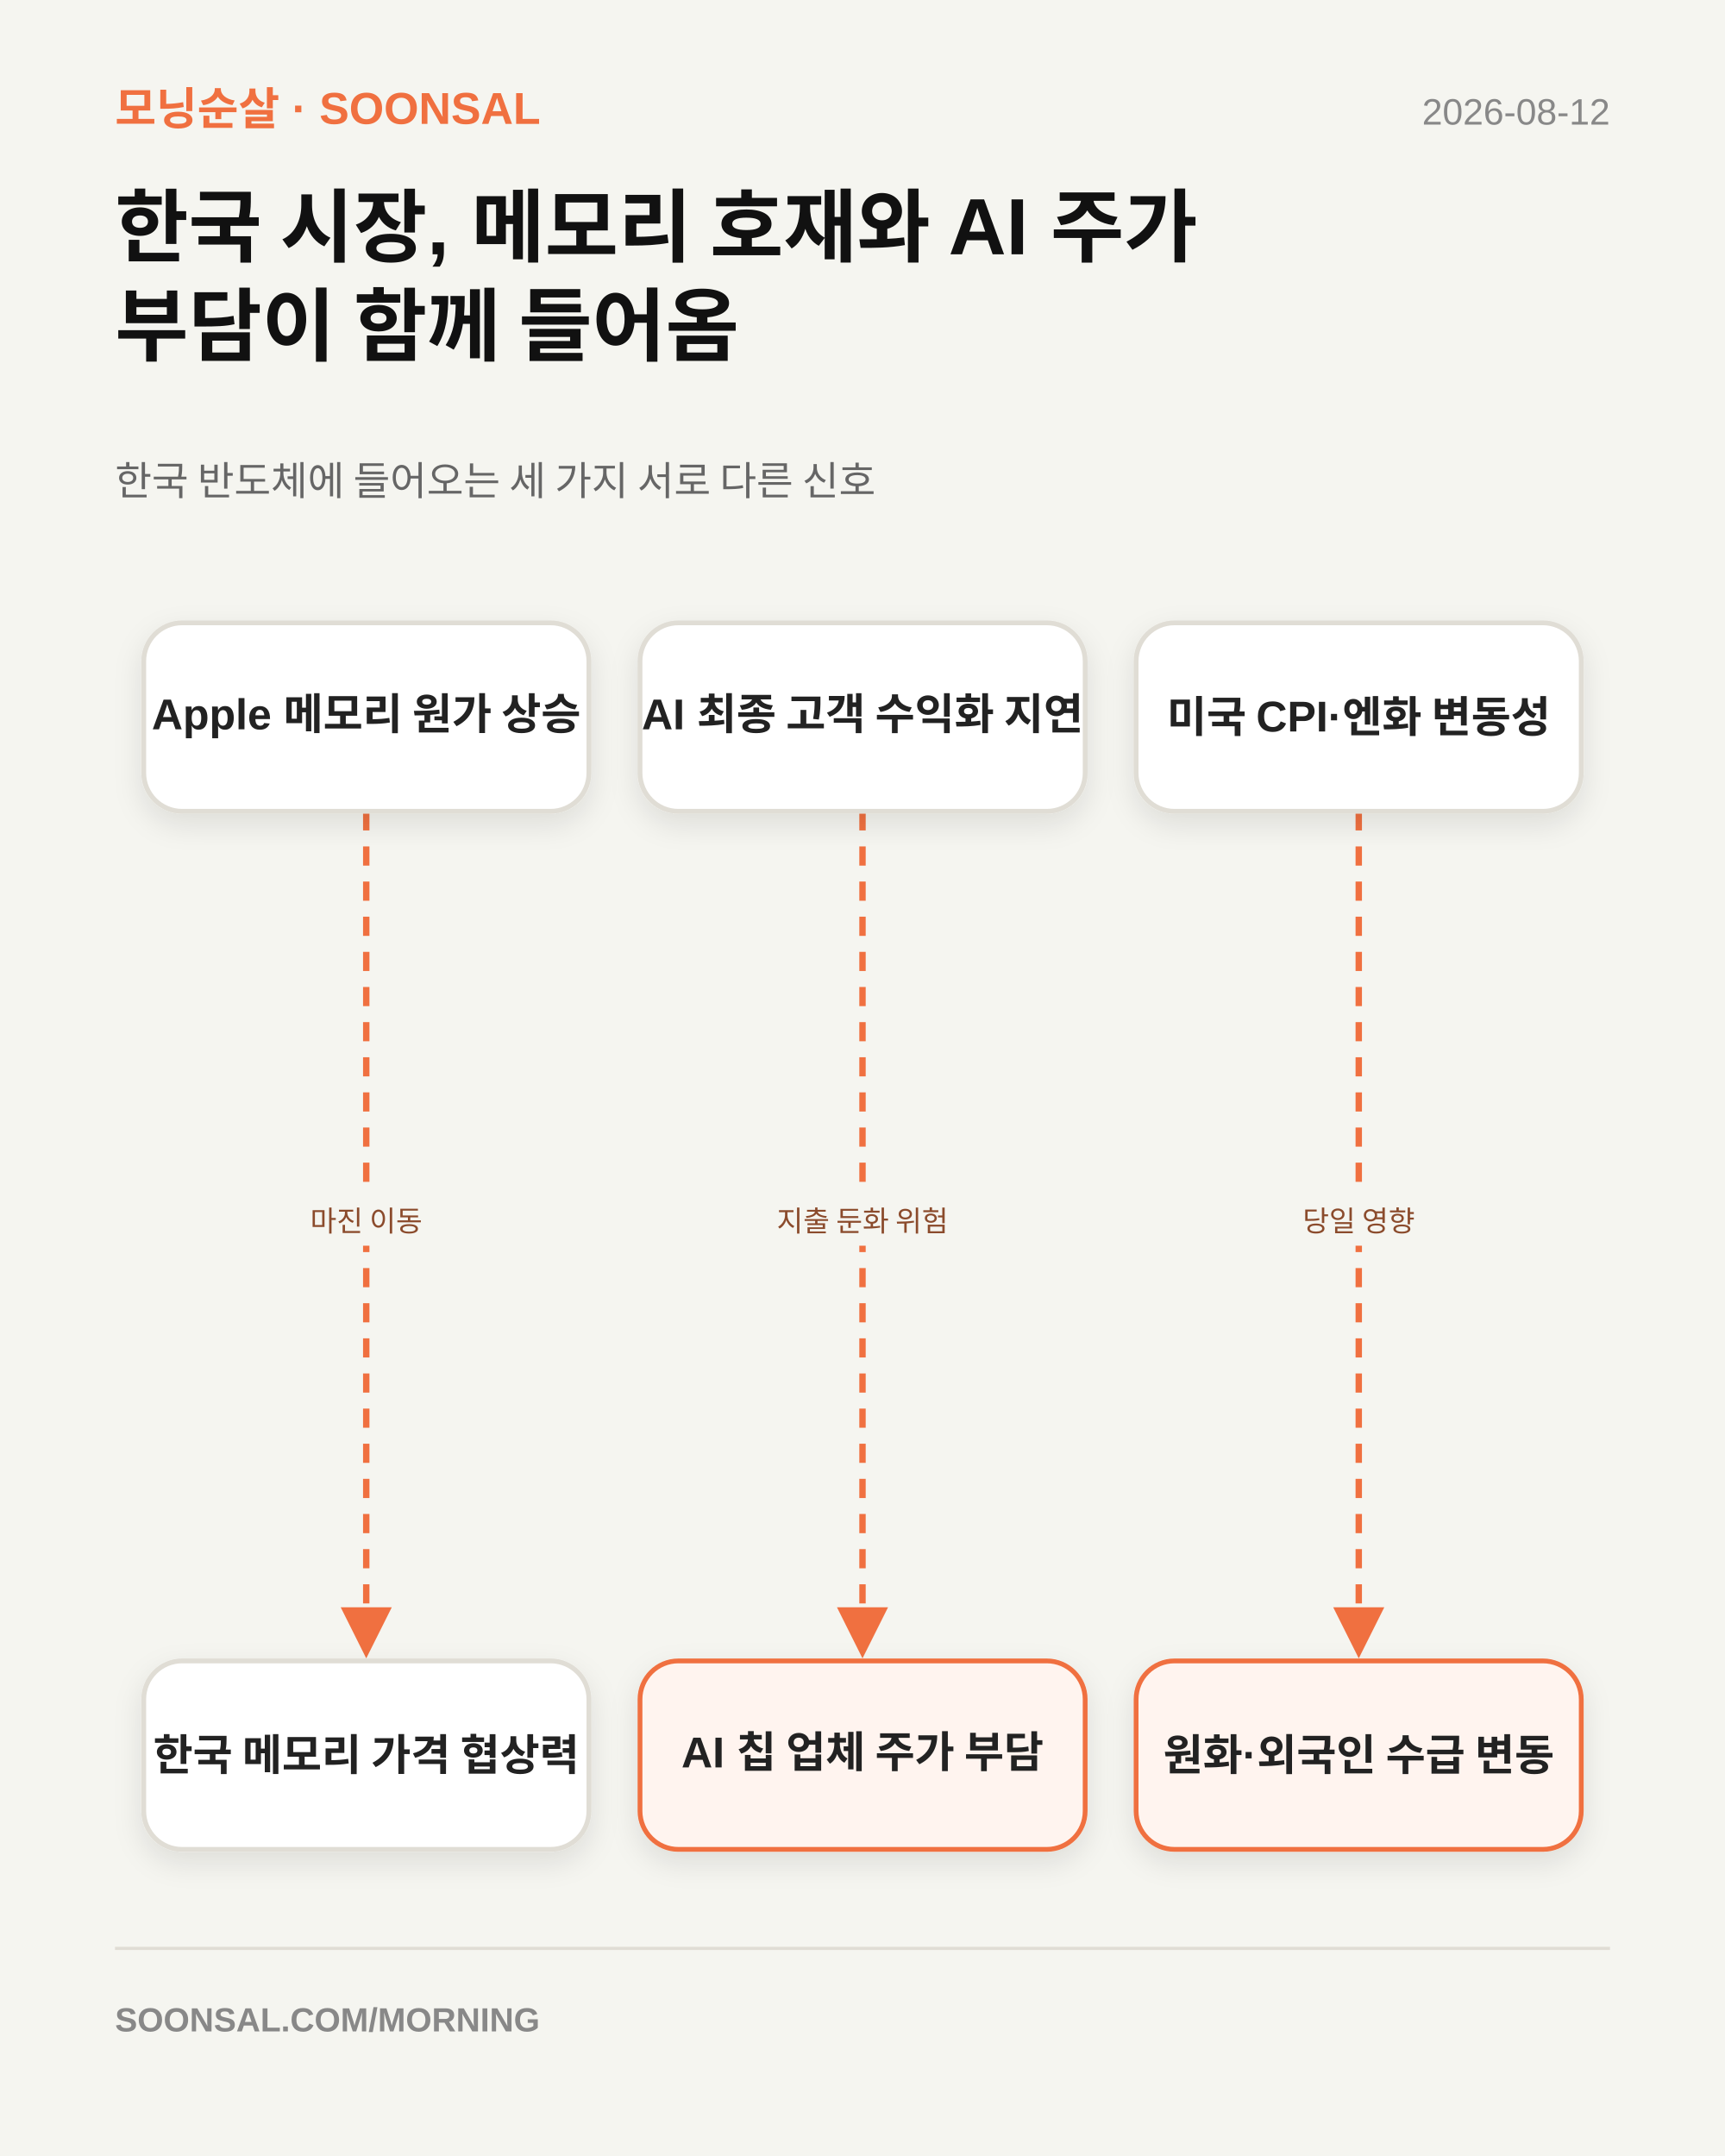
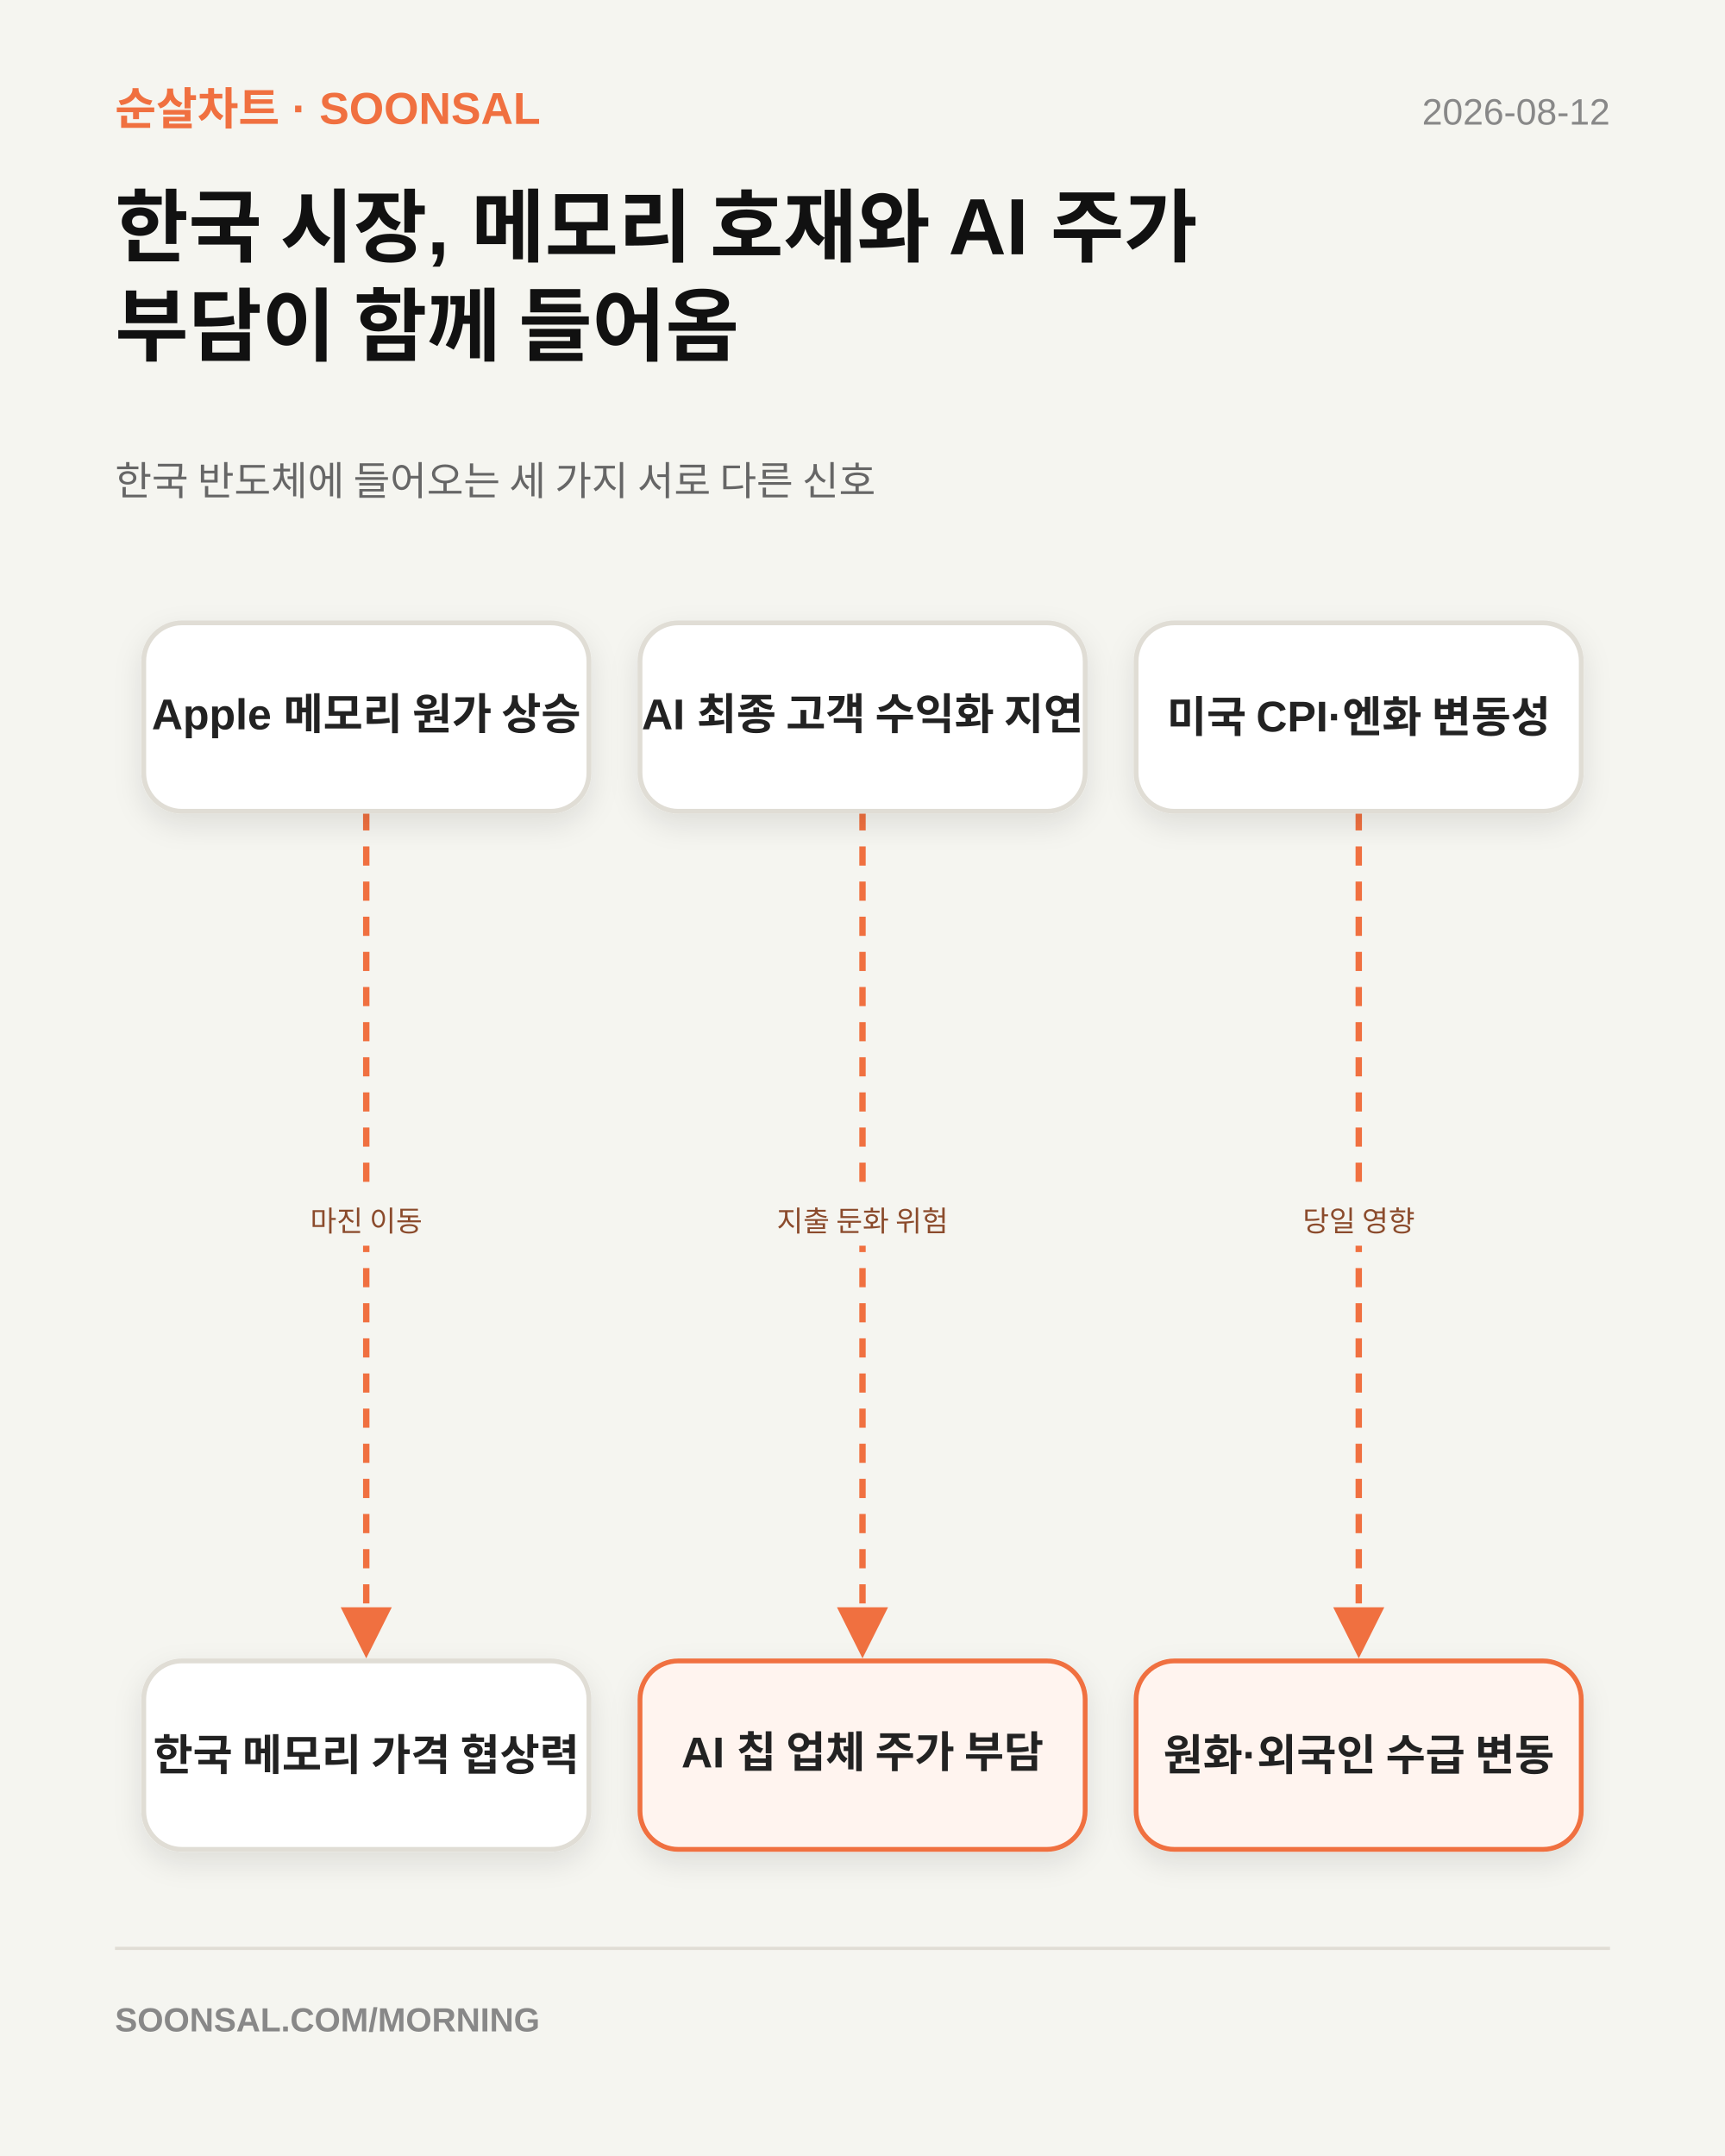
<svg xmlns="http://www.w3.org/2000/svg" width="1080" height="1350" viewBox="0 0 1080 1350">
  <defs>
    <filter id="shadow" x="-20%" y="-20%" width="140%" height="160%">
      <feDropShadow dx="0" dy="7" stdDeviation="9" flood-color="#111111" flood-opacity=".10" />
    </filter>
    <marker id="arrow" viewBox="0 0 10 10" refX="8" refY="5" markerWidth="8" markerHeight="8" orient="auto-start-reverse">
      <path d="M 0 0 L 10 5 L 0 10 z" fill="#F07040" />
    </marker>
  </defs>
  <rect width="1080" height="1350" fill="#F5F5F0" />
-   <text x="72" y="78" font-family="Apple SD Gothic Neo,Malgun Gothic,Arial,sans-serif" font-size="28" font-weight="800" fill="#F07040">모닝순살 · SOONSAL</text>
+   <text x="72" y="78" font-family="Apple SD Gothic Neo,Malgun Gothic,Arial,sans-serif" font-size="28" font-weight="800" fill="#F07040">순살차트 · SOONSAL</text>
  <text x="1008" y="78" text-anchor="end" font-family="Apple SD Gothic Neo,Malgun Gothic,Arial,sans-serif" font-size="23" fill="#888888">2026-08-12</text>
  <text x="72" y="160" font-family="Apple SD Gothic Neo,Malgun Gothic,Arial,sans-serif" font-size="50" font-weight="800" fill="#111111">한국 시장, 메모리 호재와 AI 주가</text>
  <text x="72" y="222" font-family="Apple SD Gothic Neo,Malgun Gothic,Arial,sans-serif" font-size="50" font-weight="800" fill="#111111">부담이 함께 들어옴</text>
  <text x="72" y="310" font-family="Apple SD Gothic Neo,Malgun Gothic,Arial,sans-serif" font-size="25" fill="#666666">한국 반도체에 들어오는 세 가지 서로 다른 신호</text>
  <path d="M 229.3 508.0 C 229.3 774.0, 229.3 774.0, 229.3 1032.0" fill="none" stroke="#F07040" stroke-width="4" stroke-dasharray="12 10" marker-end="url(#arrow)" />
  <rect x="157.3" y="744.0" width="144" height="36" rx="18" fill="#F5F5F0" />
  <text x="229.3" y="771.0" text-anchor="middle" font-family="Apple SD Gothic Neo,Malgun Gothic,Arial,sans-serif" font-size="18" fill="#8B4B2C">마진 이동</text>
  <path d="M 540.0 508.0 C 540.0 774.0, 540.0 774.0, 540.0 1032.0" fill="none" stroke="#F07040" stroke-width="4" stroke-dasharray="12 10" marker-end="url(#arrow)" />
  <rect x="468.0" y="744.0" width="144" height="36" rx="18" fill="#F5F5F0" />
  <text x="540.0" y="771.0" text-anchor="middle" font-family="Apple SD Gothic Neo,Malgun Gothic,Arial,sans-serif" font-size="18" fill="#8B4B2C">지출 둔화 위험</text>
  <path d="M 850.7 508.0 C 850.7 774.0, 850.7 774.0, 850.7 1032.0" fill="none" stroke="#F07040" stroke-width="4" stroke-dasharray="12 10" marker-end="url(#arrow)" />
  <rect x="778.7" y="744.0" width="144" height="36" rx="18" fill="#F5F5F0" />
  <text x="850.7" y="771.0" text-anchor="middle" font-family="Apple SD Gothic Neo,Malgun Gothic,Arial,sans-serif" font-size="18" fill="#8B4B2C">당일 영향</text>
  <rect x="90.0" y="390.0" width="278.7" height="118" rx="24" fill="#FFFFFF" stroke="#E0DDD5" stroke-width="3" filter="url(#shadow)" />
  <text x="229.3" y="449.0" text-anchor="middle" dominant-baseline="middle" font-family="Apple SD Gothic Neo,Malgun Gothic,Arial,sans-serif" font-size="27" font-weight="700" fill="#222222">Apple 메모리 원가 상승</text>
  <rect x="400.7" y="390.0" width="278.7" height="118" rx="24" fill="#FFFFFF" stroke="#E0DDD5" stroke-width="3" filter="url(#shadow)" />
  <text x="540.0" y="449.0" text-anchor="middle" dominant-baseline="middle" font-family="Apple SD Gothic Neo,Malgun Gothic,Arial,sans-serif" font-size="27" font-weight="700" fill="#222222">AI 최종 고객 수익화 지연</text>
  <rect x="711.3" y="390.0" width="278.7" height="118" rx="24" fill="#FFFFFF" stroke="#E0DDD5" stroke-width="3" filter="url(#shadow)" />
  <text x="850.7" y="449.0" text-anchor="middle" dominant-baseline="middle" font-family="Apple SD Gothic Neo,Malgun Gothic,Arial,sans-serif" font-size="27" font-weight="700" fill="#222222">미국 CPI·엔화 변동성</text>
  <rect x="90.0" y="1040.0" width="278.7" height="118" rx="24" fill="#FFFFFF" stroke="#E0DDD5" stroke-width="3" filter="url(#shadow)" />
  <text x="229.3" y="1099.0" text-anchor="middle" dominant-baseline="middle" font-family="Apple SD Gothic Neo,Malgun Gothic,Arial,sans-serif" font-size="27" font-weight="700" fill="#222222">한국 메모리 가격 협상력</text>
  <rect x="400.7" y="1040.0" width="278.7" height="118" rx="24" fill="#FFF4EF" stroke="#F07040" stroke-width="3" filter="url(#shadow)" />
  <text x="540.0" y="1099.0" text-anchor="middle" dominant-baseline="middle" font-family="Apple SD Gothic Neo,Malgun Gothic,Arial,sans-serif" font-size="27" font-weight="700" fill="#222222">AI 칩 업체 주가 부담</text>
  <rect x="711.3" y="1040.0" width="278.7" height="118" rx="24" fill="#FFF4EF" stroke="#F07040" stroke-width="3" filter="url(#shadow)" />
  <text x="850.7" y="1099.0" text-anchor="middle" dominant-baseline="middle" font-family="Apple SD Gothic Neo,Malgun Gothic,Arial,sans-serif" font-size="27" font-weight="700" fill="#222222">원화·외국인 수급 변동</text>
  <line x1="72" y1="1220" x2="1008" y2="1220" stroke="#E0DDD5" stroke-width="2" />
  <text x="72" y="1272" font-family="Apple SD Gothic Neo,Malgun Gothic,Arial,sans-serif" font-size="21" font-weight="700" fill="#888888">SOONSAL.COM/MORNING</text>
</svg>
